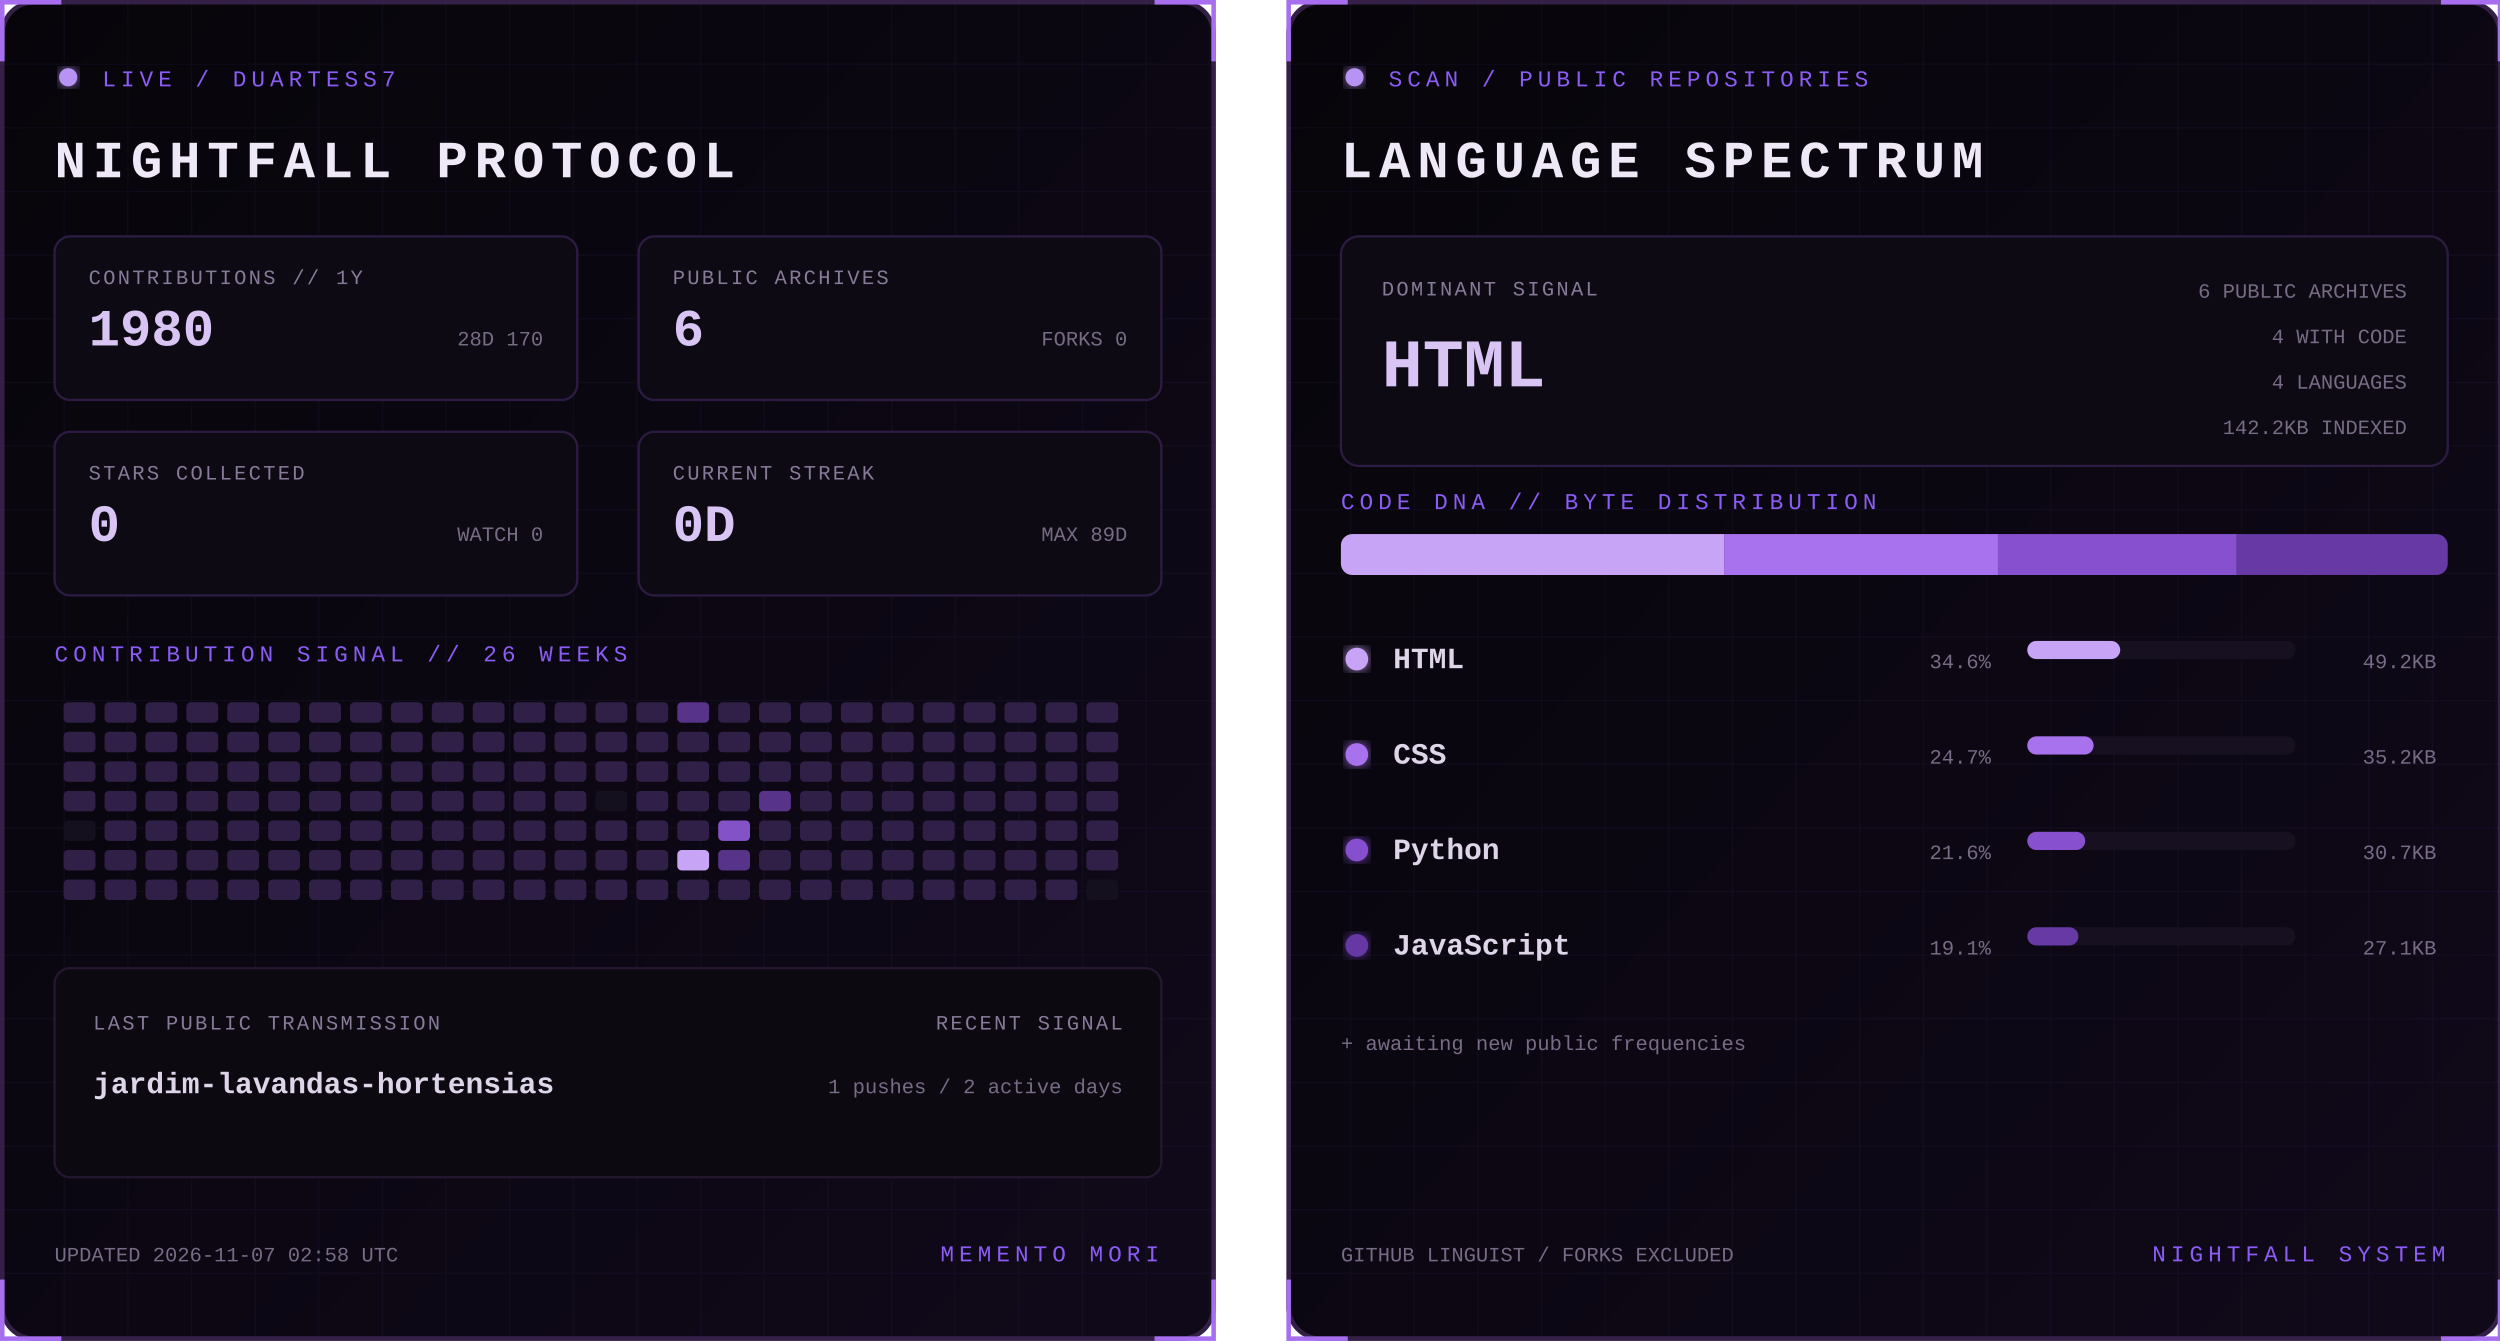
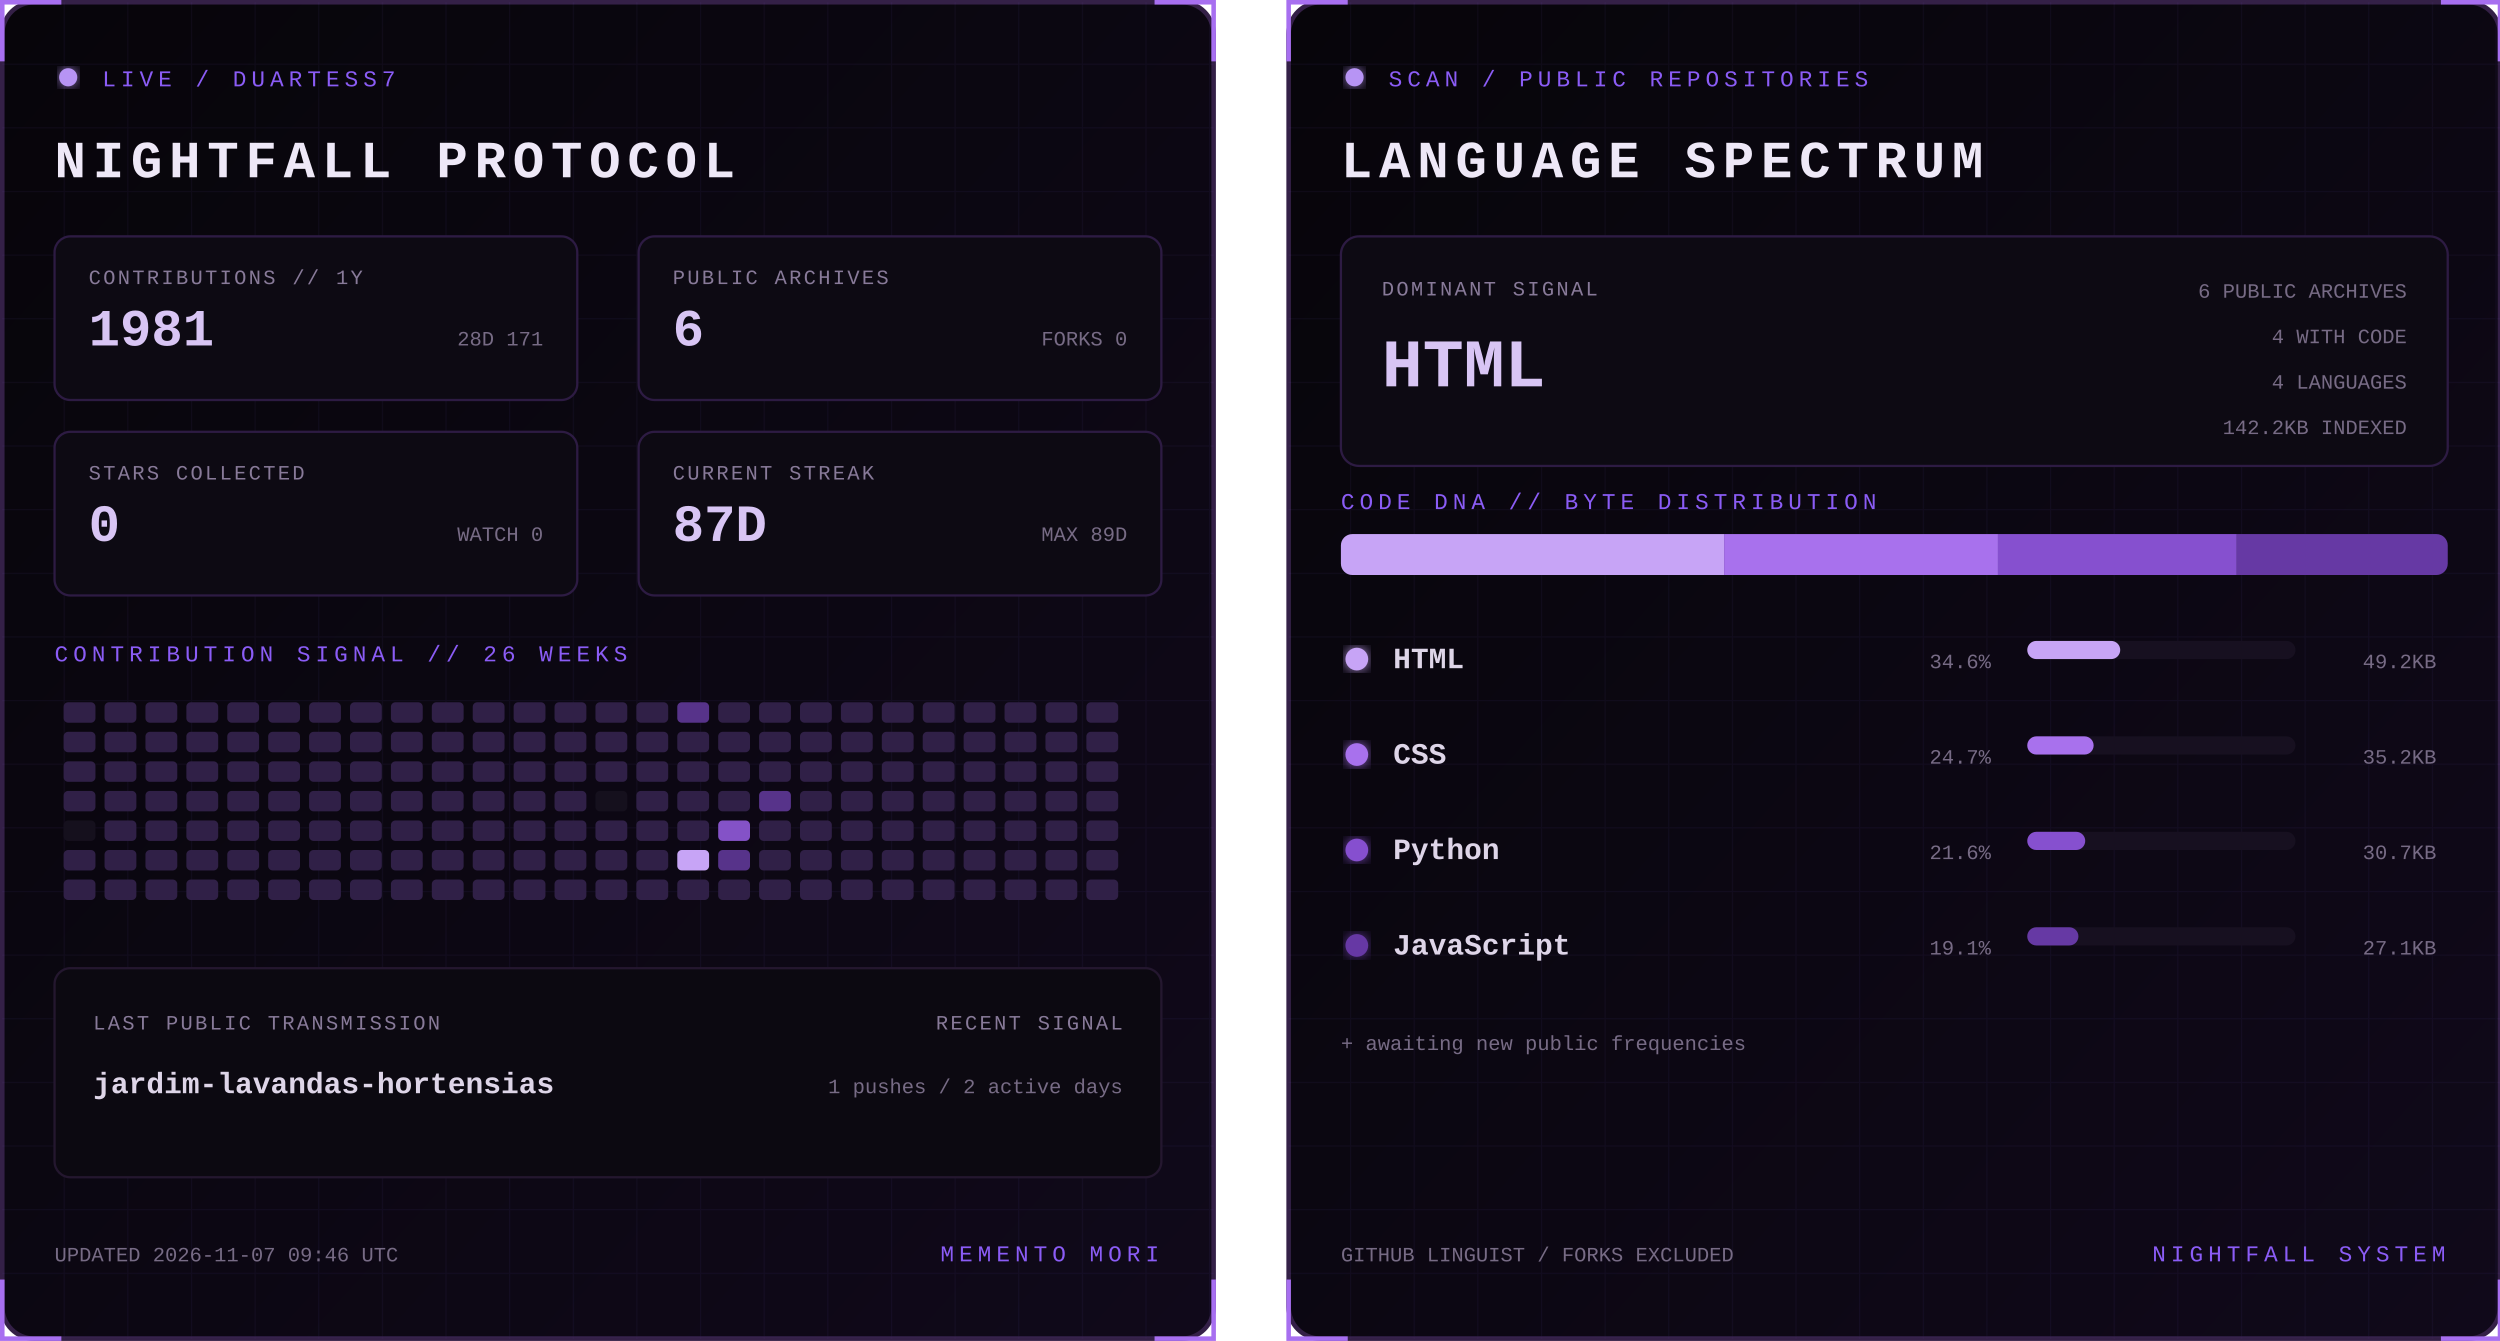
<svg xmlns="http://www.w3.org/2000/svg" width="1100" height="590" viewBox="0 0 1100 590" role="img" aria-labelledby="title desc">
  <defs>
    <linearGradient id="bg" x1="0" y1="0" x2="1" y2="1">
      <stop stop-color="#07050a" />
      <stop offset="1" stop-color="#10091a" />
    </linearGradient>
    <filter id="glow">
      <feGaussianBlur stdDeviation="3" result="b" />
      <feMerge>
        <feMergeNode in="b" />
        <feMergeNode in="SourceGraphic" />
      </feMerge>
    </filter>
    <pattern id="grid" width="28" height="28" patternUnits="userSpaceOnUse">
      <path d="M28 0H0V28" fill="none" stroke="#8b5cf6" stroke-opacity=".055" />
    </pattern>
    <clipPath id="dna">
      <rect x="24" y="235" width="487" height="18" rx="5" />
    </clipPath>
    <style>
      text { font-family: Consolas, 'Courier New', monospace; }
      .kicker { fill:#8b5cf6; font-size:10px; letter-spacing:2.2px; }
      .title { fill:#eee8f7; font-size:23px; font-weight:700; letter-spacing:3px; }
      .label { fill:#887a99; font-size:9px; letter-spacing:1px; }
      .stat { fill:#d8c5f4; font-size:23px; font-weight:700; }
      .detail,.pct { fill:#776b85; font-size:9px; }
      .lang { fill:#ded5e8; font-size:13px; font-weight:700; }
      .hero { fill:#d8c5f4; font-size:30px; font-weight:700; }
      .blink { animation:blink 1.6s step-end infinite; }
      @keyframes blink { 50% { opacity:.25 } }
    </style>
  </defs>
  <g>
    <rect x="1" y="1" width="533" height="588" rx="14" fill="url(#bg)" stroke="#342047" stroke-width="2" />
    <rect x="1" y="1" width="533" height="588" rx="14" fill="url(#grid)" />
    <path d="M27 1H1v26 M508 1h26v26 M534 563v26h-26 M27 589H1v-26" stroke="#a76ff0" stroke-width="2" fill="none" />
    <circle cx="30" cy="34" r="4" fill="#b794f4" filter="url(#glow)" class="blink" />
    <text x="45" y="38" class="kicker">LIVE / DUARTESS7</text>
    <text x="24" y="78" class="title">NIGHTFALL PROTOCOL</text>
    <g transform="translate(24 104)">
      <rect width="230" height="72" rx="7" fill="#0d0a13" stroke="#2d1b43" />
      <text x="15" y="21" class="label">CONTRIBUTIONS // 1Y</text>
-       <text x="15" y="48" class="stat">1980</text>
-       <text x="215" y="48" text-anchor="end" class="detail">28D 170</text>
+       <text x="15" y="48" class="stat">1981</text>
+       <text x="215" y="48" text-anchor="end" class="detail">28D 171</text>
    </g>
    <g transform="translate(281 104)">
      <rect width="230" height="72" rx="7" fill="#0d0a13" stroke="#2d1b43" />
      <text x="15" y="21" class="label">PUBLIC ARCHIVES</text>
      <text x="15" y="48" class="stat">6</text>
      <text x="215" y="48" text-anchor="end" class="detail">FORKS 0</text>
    </g>
    <g transform="translate(24 190)">
      <rect width="230" height="72" rx="7" fill="#0d0a13" stroke="#2d1b43" />
      <text x="15" y="21" class="label">STARS COLLECTED</text>
      <text x="15" y="48" class="stat">0</text>
      <text x="215" y="48" text-anchor="end" class="detail">WATCH 0</text>
    </g>
    <g transform="translate(281 190)">
      <rect width="230" height="72" rx="7" fill="#0d0a13" stroke="#2d1b43" />
      <text x="15" y="21" class="label">CURRENT STREAK</text>
-       <text x="15" y="48" class="stat">0D</text>
+       <text x="15" y="48" class="stat">87D</text>
      <text x="215" y="48" text-anchor="end" class="detail">MAX 89D</text>
    </g>
    <text x="24" y="291" class="kicker">CONTRIBUTION SIGNAL // 26 WEEKS</text>
    <g>
      <rect x="28" y="309" width="14" height="9" rx="2" fill="#302047" />
      <rect x="28" y="322" width="14" height="9" rx="2" fill="#302047" />
      <rect x="28" y="335" width="14" height="9" rx="2" fill="#302047" />
      <rect x="28" y="348" width="14" height="9" rx="2" fill="#302047" />
      <rect x="28" y="361" width="14" height="9" rx="2" fill="#15101d" />
      <rect x="28" y="374" width="14" height="9" rx="2" fill="#302047" />
      <rect x="28" y="387" width="14" height="9" rx="2" fill="#302047" />
      <rect x="46" y="309" width="14" height="9" rx="2" fill="#302047" />
      <rect x="46" y="322" width="14" height="9" rx="2" fill="#302047" />
      <rect x="46" y="335" width="14" height="9" rx="2" fill="#302047" />
      <rect x="46" y="348" width="14" height="9" rx="2" fill="#302047" />
      <rect x="46" y="361" width="14" height="9" rx="2" fill="#302047" />
      <rect x="46" y="374" width="14" height="9" rx="2" fill="#302047" />
      <rect x="46" y="387" width="14" height="9" rx="2" fill="#302047" />
      <rect x="64" y="309" width="14" height="9" rx="2" fill="#302047" />
      <rect x="64" y="322" width="14" height="9" rx="2" fill="#302047" />
      <rect x="64" y="335" width="14" height="9" rx="2" fill="#302047" />
      <rect x="64" y="348" width="14" height="9" rx="2" fill="#302047" />
      <rect x="64" y="361" width="14" height="9" rx="2" fill="#302047" />
      <rect x="64" y="374" width="14" height="9" rx="2" fill="#302047" />
      <rect x="64" y="387" width="14" height="9" rx="2" fill="#302047" />
      <rect x="82" y="309" width="14" height="9" rx="2" fill="#302047" />
      <rect x="82" y="322" width="14" height="9" rx="2" fill="#302047" />
      <rect x="82" y="335" width="14" height="9" rx="2" fill="#302047" />
      <rect x="82" y="348" width="14" height="9" rx="2" fill="#302047" />
      <rect x="82" y="361" width="14" height="9" rx="2" fill="#302047" />
      <rect x="82" y="374" width="14" height="9" rx="2" fill="#302047" />
      <rect x="82" y="387" width="14" height="9" rx="2" fill="#302047" />
      <rect x="100" y="309" width="14" height="9" rx="2" fill="#302047" />
      <rect x="100" y="322" width="14" height="9" rx="2" fill="#302047" />
      <rect x="100" y="335" width="14" height="9" rx="2" fill="#302047" />
      <rect x="100" y="348" width="14" height="9" rx="2" fill="#302047" />
      <rect x="100" y="361" width="14" height="9" rx="2" fill="#302047" />
      <rect x="100" y="374" width="14" height="9" rx="2" fill="#302047" />
      <rect x="100" y="387" width="14" height="9" rx="2" fill="#302047" />
      <rect x="118" y="309" width="14" height="9" rx="2" fill="#302047" />
      <rect x="118" y="322" width="14" height="9" rx="2" fill="#302047" />
      <rect x="118" y="335" width="14" height="9" rx="2" fill="#302047" />
      <rect x="118" y="348" width="14" height="9" rx="2" fill="#302047" />
      <rect x="118" y="361" width="14" height="9" rx="2" fill="#302047" />
      <rect x="118" y="374" width="14" height="9" rx="2" fill="#302047" />
      <rect x="118" y="387" width="14" height="9" rx="2" fill="#302047" />
      <rect x="136" y="309" width="14" height="9" rx="2" fill="#302047" />
      <rect x="136" y="322" width="14" height="9" rx="2" fill="#302047" />
      <rect x="136" y="335" width="14" height="9" rx="2" fill="#302047" />
      <rect x="136" y="348" width="14" height="9" rx="2" fill="#302047" />
      <rect x="136" y="361" width="14" height="9" rx="2" fill="#302047" />
      <rect x="136" y="374" width="14" height="9" rx="2" fill="#302047" />
      <rect x="136" y="387" width="14" height="9" rx="2" fill="#302047" />
      <rect x="154" y="309" width="14" height="9" rx="2" fill="#302047" />
      <rect x="154" y="322" width="14" height="9" rx="2" fill="#302047" />
      <rect x="154" y="335" width="14" height="9" rx="2" fill="#302047" />
      <rect x="154" y="348" width="14" height="9" rx="2" fill="#302047" />
      <rect x="154" y="361" width="14" height="9" rx="2" fill="#302047" />
      <rect x="154" y="374" width="14" height="9" rx="2" fill="#302047" />
      <rect x="154" y="387" width="14" height="9" rx="2" fill="#302047" />
      <rect x="172" y="309" width="14" height="9" rx="2" fill="#302047" />
      <rect x="172" y="322" width="14" height="9" rx="2" fill="#302047" />
      <rect x="172" y="335" width="14" height="9" rx="2" fill="#302047" />
      <rect x="172" y="348" width="14" height="9" rx="2" fill="#302047" />
      <rect x="172" y="361" width="14" height="9" rx="2" fill="#302047" />
      <rect x="172" y="374" width="14" height="9" rx="2" fill="#302047" />
      <rect x="172" y="387" width="14" height="9" rx="2" fill="#302047" />
      <rect x="190" y="309" width="14" height="9" rx="2" fill="#302047" />
      <rect x="190" y="322" width="14" height="9" rx="2" fill="#302047" />
      <rect x="190" y="335" width="14" height="9" rx="2" fill="#302047" />
      <rect x="190" y="348" width="14" height="9" rx="2" fill="#302047" />
      <rect x="190" y="361" width="14" height="9" rx="2" fill="#302047" />
      <rect x="190" y="374" width="14" height="9" rx="2" fill="#302047" />
      <rect x="190" y="387" width="14" height="9" rx="2" fill="#302047" />
      <rect x="208" y="309" width="14" height="9" rx="2" fill="#302047" />
      <rect x="208" y="322" width="14" height="9" rx="2" fill="#302047" />
      <rect x="208" y="335" width="14" height="9" rx="2" fill="#302047" />
      <rect x="208" y="348" width="14" height="9" rx="2" fill="#302047" />
      <rect x="208" y="361" width="14" height="9" rx="2" fill="#302047" />
      <rect x="208" y="374" width="14" height="9" rx="2" fill="#302047" />
      <rect x="208" y="387" width="14" height="9" rx="2" fill="#302047" />
      <rect x="226" y="309" width="14" height="9" rx="2" fill="#302047" />
      <rect x="226" y="322" width="14" height="9" rx="2" fill="#302047" />
      <rect x="226" y="335" width="14" height="9" rx="2" fill="#302047" />
      <rect x="226" y="348" width="14" height="9" rx="2" fill="#302047" />
      <rect x="226" y="361" width="14" height="9" rx="2" fill="#302047" />
      <rect x="226" y="374" width="14" height="9" rx="2" fill="#302047" />
      <rect x="226" y="387" width="14" height="9" rx="2" fill="#302047" />
      <rect x="244" y="309" width="14" height="9" rx="2" fill="#302047" />
      <rect x="244" y="322" width="14" height="9" rx="2" fill="#302047" />
      <rect x="244" y="335" width="14" height="9" rx="2" fill="#302047" />
      <rect x="244" y="348" width="14" height="9" rx="2" fill="#302047" />
      <rect x="244" y="361" width="14" height="9" rx="2" fill="#302047" />
      <rect x="244" y="374" width="14" height="9" rx="2" fill="#302047" />
      <rect x="244" y="387" width="14" height="9" rx="2" fill="#302047" />
      <rect x="262" y="309" width="14" height="9" rx="2" fill="#302047" />
      <rect x="262" y="322" width="14" height="9" rx="2" fill="#302047" />
      <rect x="262" y="335" width="14" height="9" rx="2" fill="#302047" />
      <rect x="262" y="348" width="14" height="9" rx="2" fill="#15101d" />
      <rect x="262" y="361" width="14" height="9" rx="2" fill="#302047" />
      <rect x="262" y="374" width="14" height="9" rx="2" fill="#302047" />
      <rect x="262" y="387" width="14" height="9" rx="2" fill="#302047" />
      <rect x="280" y="309" width="14" height="9" rx="2" fill="#302047" />
      <rect x="280" y="322" width="14" height="9" rx="2" fill="#302047" />
      <rect x="280" y="335" width="14" height="9" rx="2" fill="#302047" />
      <rect x="280" y="348" width="14" height="9" rx="2" fill="#302047" />
      <rect x="280" y="361" width="14" height="9" rx="2" fill="#302047" />
      <rect x="280" y="374" width="14" height="9" rx="2" fill="#302047" />
      <rect x="280" y="387" width="14" height="9" rx="2" fill="#302047" />
      <rect x="298" y="309" width="14" height="9" rx="2" fill="#57338a" />
      <rect x="298" y="322" width="14" height="9" rx="2" fill="#302047" />
      <rect x="298" y="335" width="14" height="9" rx="2" fill="#302047" />
      <rect x="298" y="348" width="14" height="9" rx="2" fill="#302047" />
      <rect x="298" y="361" width="14" height="9" rx="2" fill="#302047" />
      <rect x="298" y="374" width="14" height="9" rx="2" fill="#c7a4f6" />
      <rect x="298" y="387" width="14" height="9" rx="2" fill="#302047" />
      <rect x="316" y="309" width="14" height="9" rx="2" fill="#302047" />
      <rect x="316" y="322" width="14" height="9" rx="2" fill="#302047" />
      <rect x="316" y="335" width="14" height="9" rx="2" fill="#302047" />
      <rect x="316" y="348" width="14" height="9" rx="2" fill="#302047" />
      <rect x="316" y="361" width="14" height="9" rx="2" fill="#8452c7" />
      <rect x="316" y="374" width="14" height="9" rx="2" fill="#57338a" />
      <rect x="316" y="387" width="14" height="9" rx="2" fill="#302047" />
      <rect x="334" y="309" width="14" height="9" rx="2" fill="#302047" />
      <rect x="334" y="322" width="14" height="9" rx="2" fill="#302047" />
      <rect x="334" y="335" width="14" height="9" rx="2" fill="#302047" />
      <rect x="334" y="348" width="14" height="9" rx="2" fill="#57338a" />
      <rect x="334" y="361" width="14" height="9" rx="2" fill="#302047" />
      <rect x="334" y="374" width="14" height="9" rx="2" fill="#302047" />
      <rect x="334" y="387" width="14" height="9" rx="2" fill="#302047" />
      <rect x="352" y="309" width="14" height="9" rx="2" fill="#302047" />
      <rect x="352" y="322" width="14" height="9" rx="2" fill="#302047" />
      <rect x="352" y="335" width="14" height="9" rx="2" fill="#302047" />
      <rect x="352" y="348" width="14" height="9" rx="2" fill="#302047" />
      <rect x="352" y="361" width="14" height="9" rx="2" fill="#302047" />
      <rect x="352" y="374" width="14" height="9" rx="2" fill="#302047" />
      <rect x="352" y="387" width="14" height="9" rx="2" fill="#302047" />
      <rect x="370" y="309" width="14" height="9" rx="2" fill="#302047" />
      <rect x="370" y="322" width="14" height="9" rx="2" fill="#302047" />
      <rect x="370" y="335" width="14" height="9" rx="2" fill="#302047" />
      <rect x="370" y="348" width="14" height="9" rx="2" fill="#302047" />
      <rect x="370" y="361" width="14" height="9" rx="2" fill="#302047" />
      <rect x="370" y="374" width="14" height="9" rx="2" fill="#302047" />
      <rect x="370" y="387" width="14" height="9" rx="2" fill="#302047" />
      <rect x="388" y="309" width="14" height="9" rx="2" fill="#302047" />
      <rect x="388" y="322" width="14" height="9" rx="2" fill="#302047" />
      <rect x="388" y="335" width="14" height="9" rx="2" fill="#302047" />
      <rect x="388" y="348" width="14" height="9" rx="2" fill="#302047" />
      <rect x="388" y="361" width="14" height="9" rx="2" fill="#302047" />
      <rect x="388" y="374" width="14" height="9" rx="2" fill="#302047" />
      <rect x="388" y="387" width="14" height="9" rx="2" fill="#302047" />
      <rect x="406" y="309" width="14" height="9" rx="2" fill="#302047" />
      <rect x="406" y="322" width="14" height="9" rx="2" fill="#302047" />
      <rect x="406" y="335" width="14" height="9" rx="2" fill="#302047" />
      <rect x="406" y="348" width="14" height="9" rx="2" fill="#302047" />
      <rect x="406" y="361" width="14" height="9" rx="2" fill="#302047" />
      <rect x="406" y="374" width="14" height="9" rx="2" fill="#302047" />
      <rect x="406" y="387" width="14" height="9" rx="2" fill="#302047" />
      <rect x="424" y="309" width="14" height="9" rx="2" fill="#302047" />
      <rect x="424" y="322" width="14" height="9" rx="2" fill="#302047" />
      <rect x="424" y="335" width="14" height="9" rx="2" fill="#302047" />
      <rect x="424" y="348" width="14" height="9" rx="2" fill="#302047" />
      <rect x="424" y="361" width="14" height="9" rx="2" fill="#302047" />
      <rect x="424" y="374" width="14" height="9" rx="2" fill="#302047" />
      <rect x="424" y="387" width="14" height="9" rx="2" fill="#302047" />
      <rect x="442" y="309" width="14" height="9" rx="2" fill="#302047" />
      <rect x="442" y="322" width="14" height="9" rx="2" fill="#302047" />
      <rect x="442" y="335" width="14" height="9" rx="2" fill="#302047" />
      <rect x="442" y="348" width="14" height="9" rx="2" fill="#302047" />
      <rect x="442" y="361" width="14" height="9" rx="2" fill="#302047" />
      <rect x="442" y="374" width="14" height="9" rx="2" fill="#302047" />
      <rect x="442" y="387" width="14" height="9" rx="2" fill="#302047" />
      <rect x="460" y="309" width="14" height="9" rx="2" fill="#302047" />
      <rect x="460" y="322" width="14" height="9" rx="2" fill="#302047" />
      <rect x="460" y="335" width="14" height="9" rx="2" fill="#302047" />
      <rect x="460" y="348" width="14" height="9" rx="2" fill="#302047" />
      <rect x="460" y="361" width="14" height="9" rx="2" fill="#302047" />
      <rect x="460" y="374" width="14" height="9" rx="2" fill="#302047" />
      <rect x="460" y="387" width="14" height="9" rx="2" fill="#302047" />
      <rect x="478" y="309" width="14" height="9" rx="2" fill="#302047" />
      <rect x="478" y="322" width="14" height="9" rx="2" fill="#302047" />
      <rect x="478" y="335" width="14" height="9" rx="2" fill="#302047" />
      <rect x="478" y="348" width="14" height="9" rx="2" fill="#302047" />
      <rect x="478" y="361" width="14" height="9" rx="2" fill="#302047" />
      <rect x="478" y="374" width="14" height="9" rx="2" fill="#302047" />
-       <rect x="478" y="387" width="14" height="9" rx="2" fill="#15101d" />
+       <rect x="478" y="387" width="14" height="9" rx="2" fill="#302047" />
    </g>
    <rect x="24" y="426" width="487" height="92" rx="7" fill="#0c0911" stroke="#24172f" />
    <text x="41" y="453" class="label">LAST PUBLIC TRANSMISSION</text>
    <text x="41" y="481" class="lang">jardim-lavandas-hortensias</text>
    <text x="494" y="453" text-anchor="end" class="label">RECENT SIGNAL</text>
    <text x="494" y="481" text-anchor="end" class="detail">1 pushes / 2 active days</text>
-     <text x="24" y="555" class="detail">UPDATED 2026-11-07 02:58 UTC</text>
+     <text x="24" y="555" class="detail">UPDATED 2026-11-07 09:46 UTC</text>
    <text x="510" y="555" text-anchor="end" class="kicker">MEMENTO MORI</text>
  </g>
  <g transform="translate(566)">
    <rect x="1" y="1" width="533" height="588" rx="14" fill="url(#bg)" stroke="#342047" stroke-width="2" />
    <rect x="1" y="1" width="533" height="588" rx="14" fill="url(#grid)" />
    <path d="M27 1H1v26 M508 1h26v26 M534 563v26h-26 M27 589H1v-26" stroke="#a76ff0" stroke-width="2" fill="none" />
    <circle cx="30" cy="34" r="4" fill="#b794f4" filter="url(#glow)" class="blink" />
    <text x="45" y="38" class="kicker">SCAN / PUBLIC REPOSITORIES</text>
    <text x="24" y="78" class="title">LANGUAGE SPECTRUM</text>
    <rect x="24" y="104" width="487" height="101" rx="8" fill="#0d0a13" stroke="#2d1b43" />
    <text x="42" y="130" class="label">DOMINANT SIGNAL</text>
    <text x="42" y="170" class="hero">HTML</text>
    <text x="493" y="131" text-anchor="end" class="detail">6 PUBLIC ARCHIVES</text>
    <text x="493" y="151" text-anchor="end" class="detail">4 WITH CODE</text>
    <text x="493" y="171" text-anchor="end" class="detail">4 LANGUAGES</text>
    <text x="493" y="191" text-anchor="end" class="detail">142.2KB INDEXED</text>
    <text x="24" y="224" class="kicker">CODE DNA // BYTE DISTRIBUTION</text>
    <rect x="24" y="235" width="487" height="18" rx="5" fill="#171020" />
    <g clip-path="url(#dna)">
      <rect x="24.0" y="235" width="168.6" height="18" fill="#c7a4f6" />
      <rect x="192.6" y="235" width="120.5" height="18" fill="#a871ed" />
      <rect x="313.1" y="235" width="105.1" height="18" fill="#8650cf" />
      <rect x="418.2" y="235" width="92.8" height="18" fill="#6639a4" />
    </g>
    <circle cx="31" cy="290" r="5" fill="#c7a4f6" filter="url(#glow)" />
    <text x="47" y="294" class="lang">HTML</text>
    <text x="310" y="294" text-anchor="end" class="pct">34.6%</text>
    <rect x="326" y="282" width="118" height="8" rx="4" fill="#171020" />
    <rect x="326" y="282" width="40.9" height="8" rx="4" fill="#c7a4f6" />
    <text x="506" y="294" text-anchor="end" class="detail">49.2KB</text>
    <circle cx="31" cy="332" r="5" fill="#a871ed" filter="url(#glow)" />
    <text x="47" y="336" class="lang">CSS</text>
    <text x="310" y="336" text-anchor="end" class="pct">24.7%</text>
    <rect x="326" y="324" width="118" height="8" rx="4" fill="#171020" />
    <rect x="326" y="324" width="29.2" height="8" rx="4" fill="#a871ed" />
    <text x="506" y="336" text-anchor="end" class="detail">35.2KB</text>
    <circle cx="31" cy="374" r="5" fill="#8650cf" filter="url(#glow)" />
    <text x="47" y="378" class="lang">Python</text>
    <text x="310" y="378" text-anchor="end" class="pct">21.6%</text>
    <rect x="326" y="366" width="118" height="8" rx="4" fill="#171020" />
    <rect x="326" y="366" width="25.5" height="8" rx="4" fill="#8650cf" />
    <text x="506" y="378" text-anchor="end" class="detail">30.7KB</text>
    <circle cx="31" cy="416" r="5" fill="#6639a4" filter="url(#glow)" />
    <text x="47" y="420" class="lang">JavaScript</text>
    <text x="310" y="420" text-anchor="end" class="pct">19.1%</text>
    <rect x="326" y="408" width="118" height="8" rx="4" fill="#171020" />
    <rect x="326" y="408" width="22.5" height="8" rx="4" fill="#6639a4" />
    <text x="506" y="420" text-anchor="end" class="detail">27.1KB</text>
    <text x="24" y="462" class="detail">+ awaiting new public frequencies</text>
    <text x="24" y="555" class="detail">GITHUB LINGUIST / FORKS EXCLUDED</text>
    <text x="510" y="555" text-anchor="end" class="kicker">NIGHTFALL SYSTEM</text>
  </g>
</svg>
